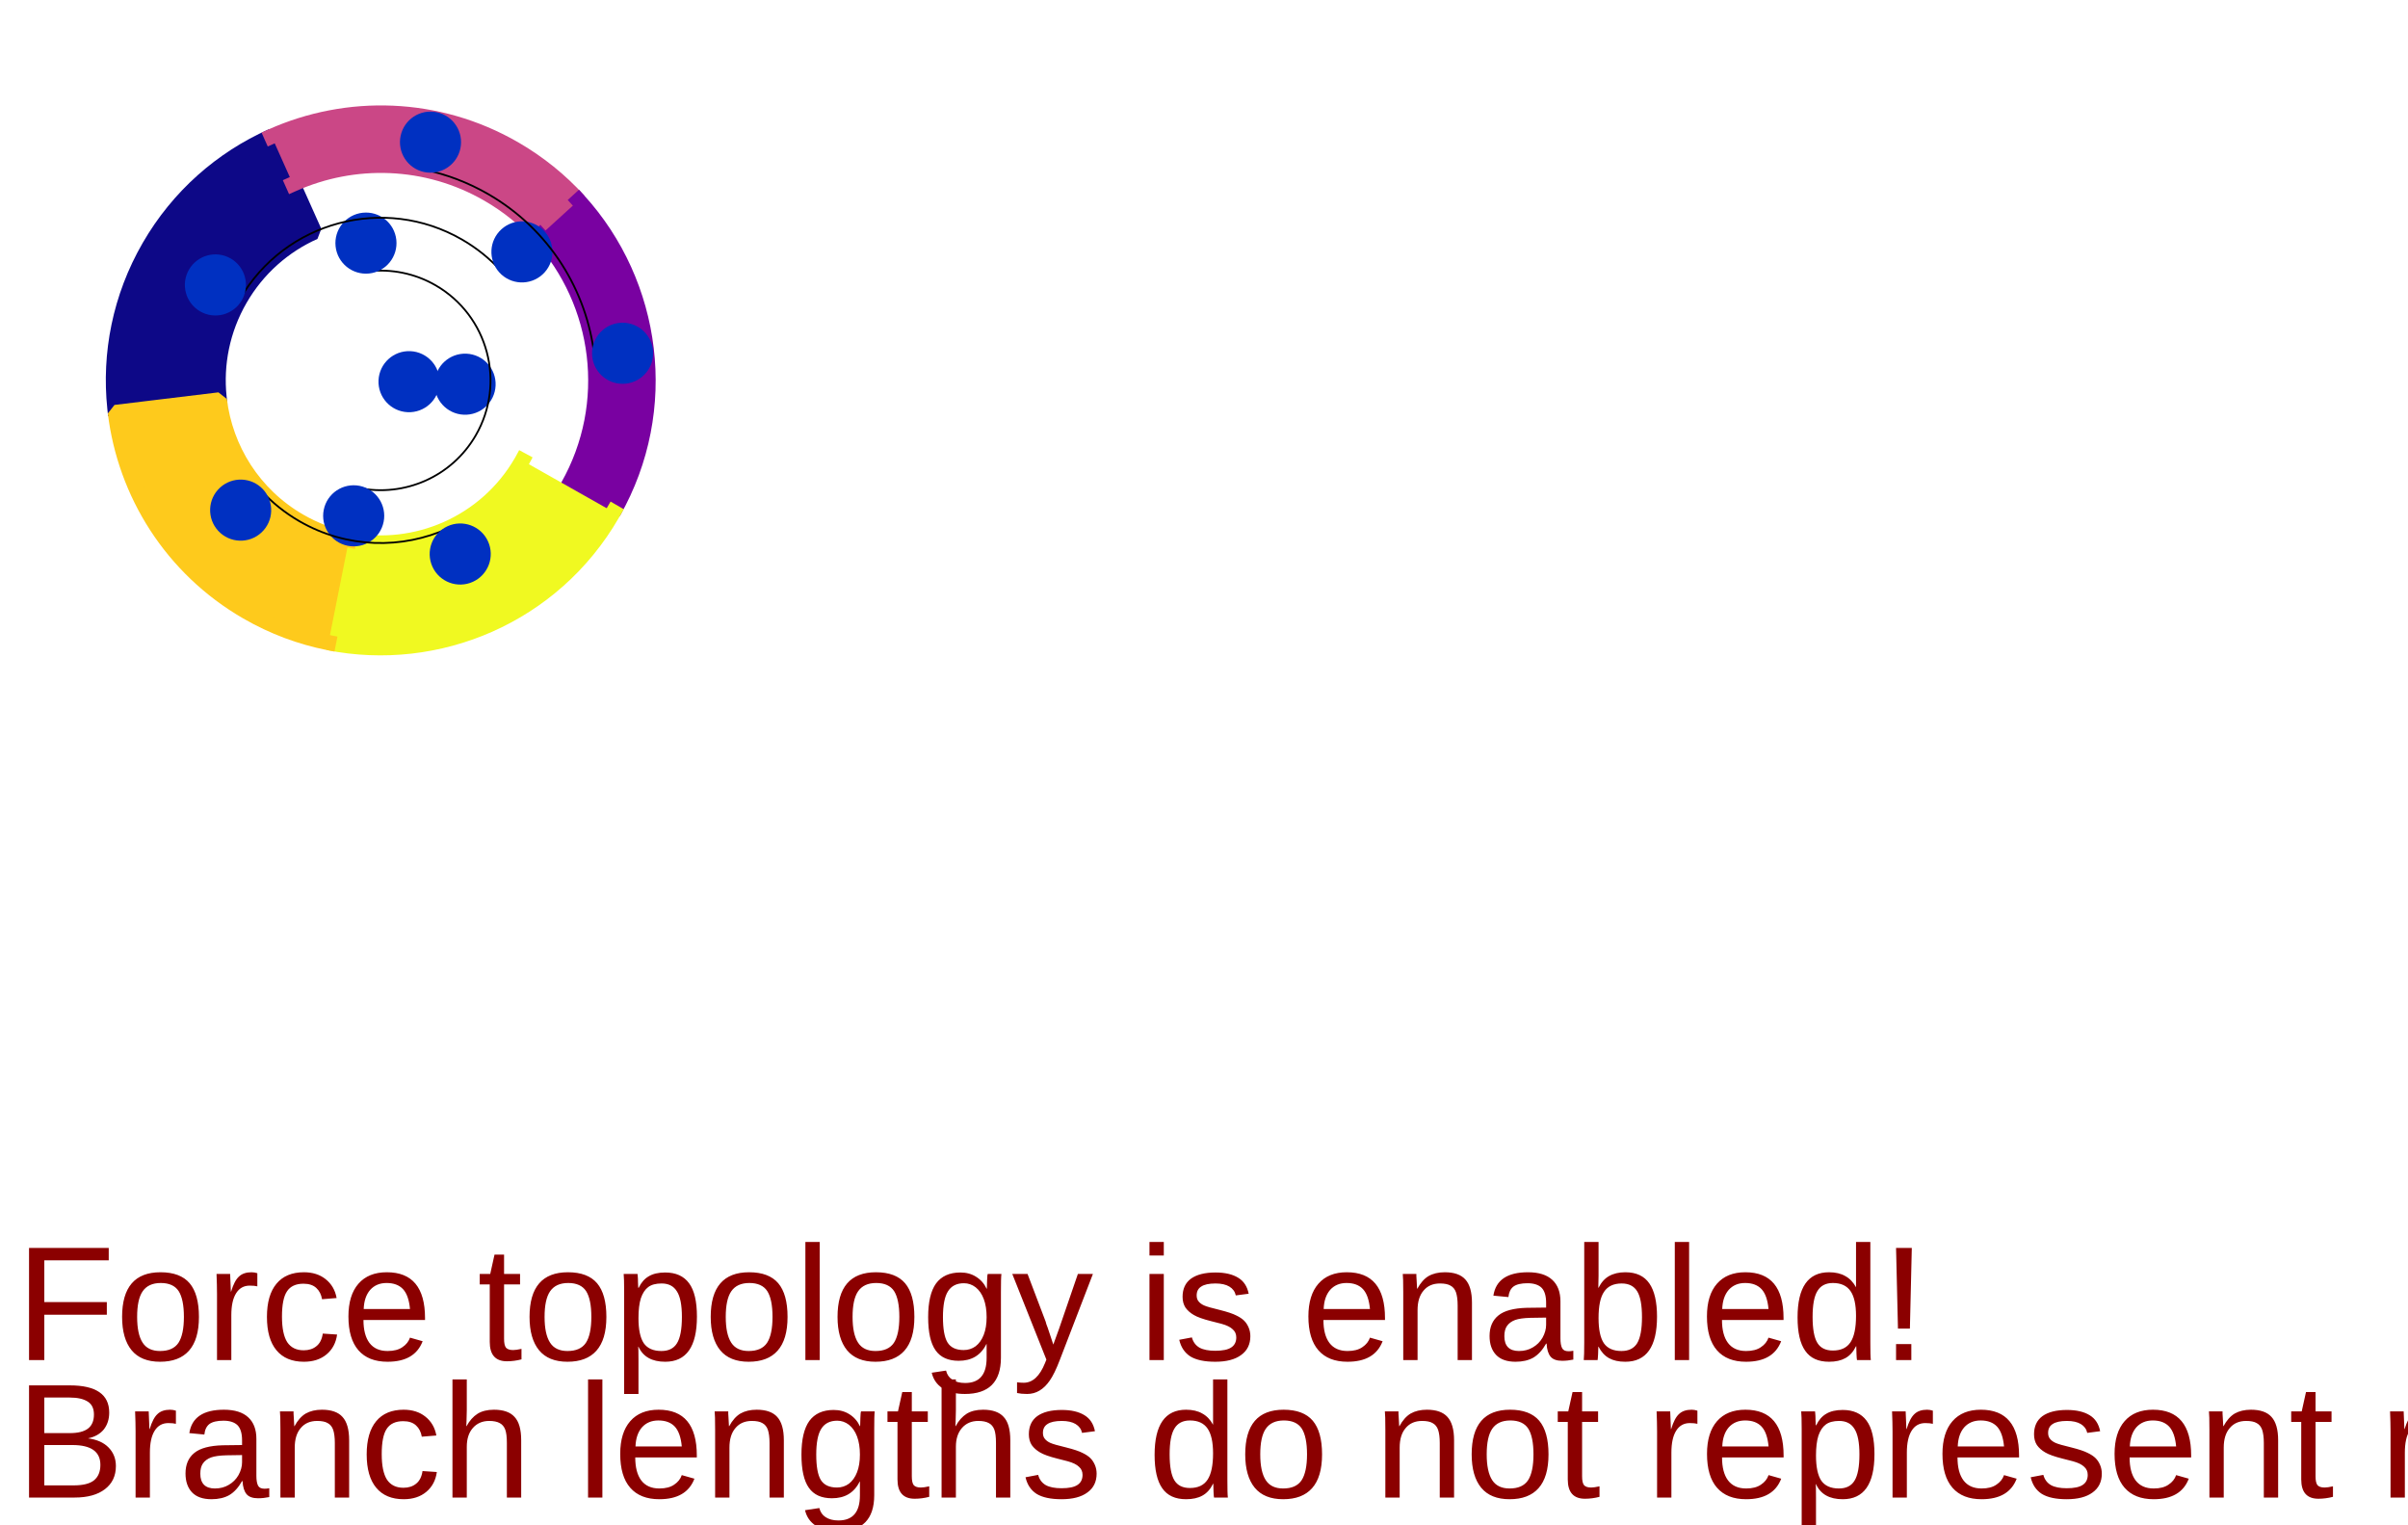
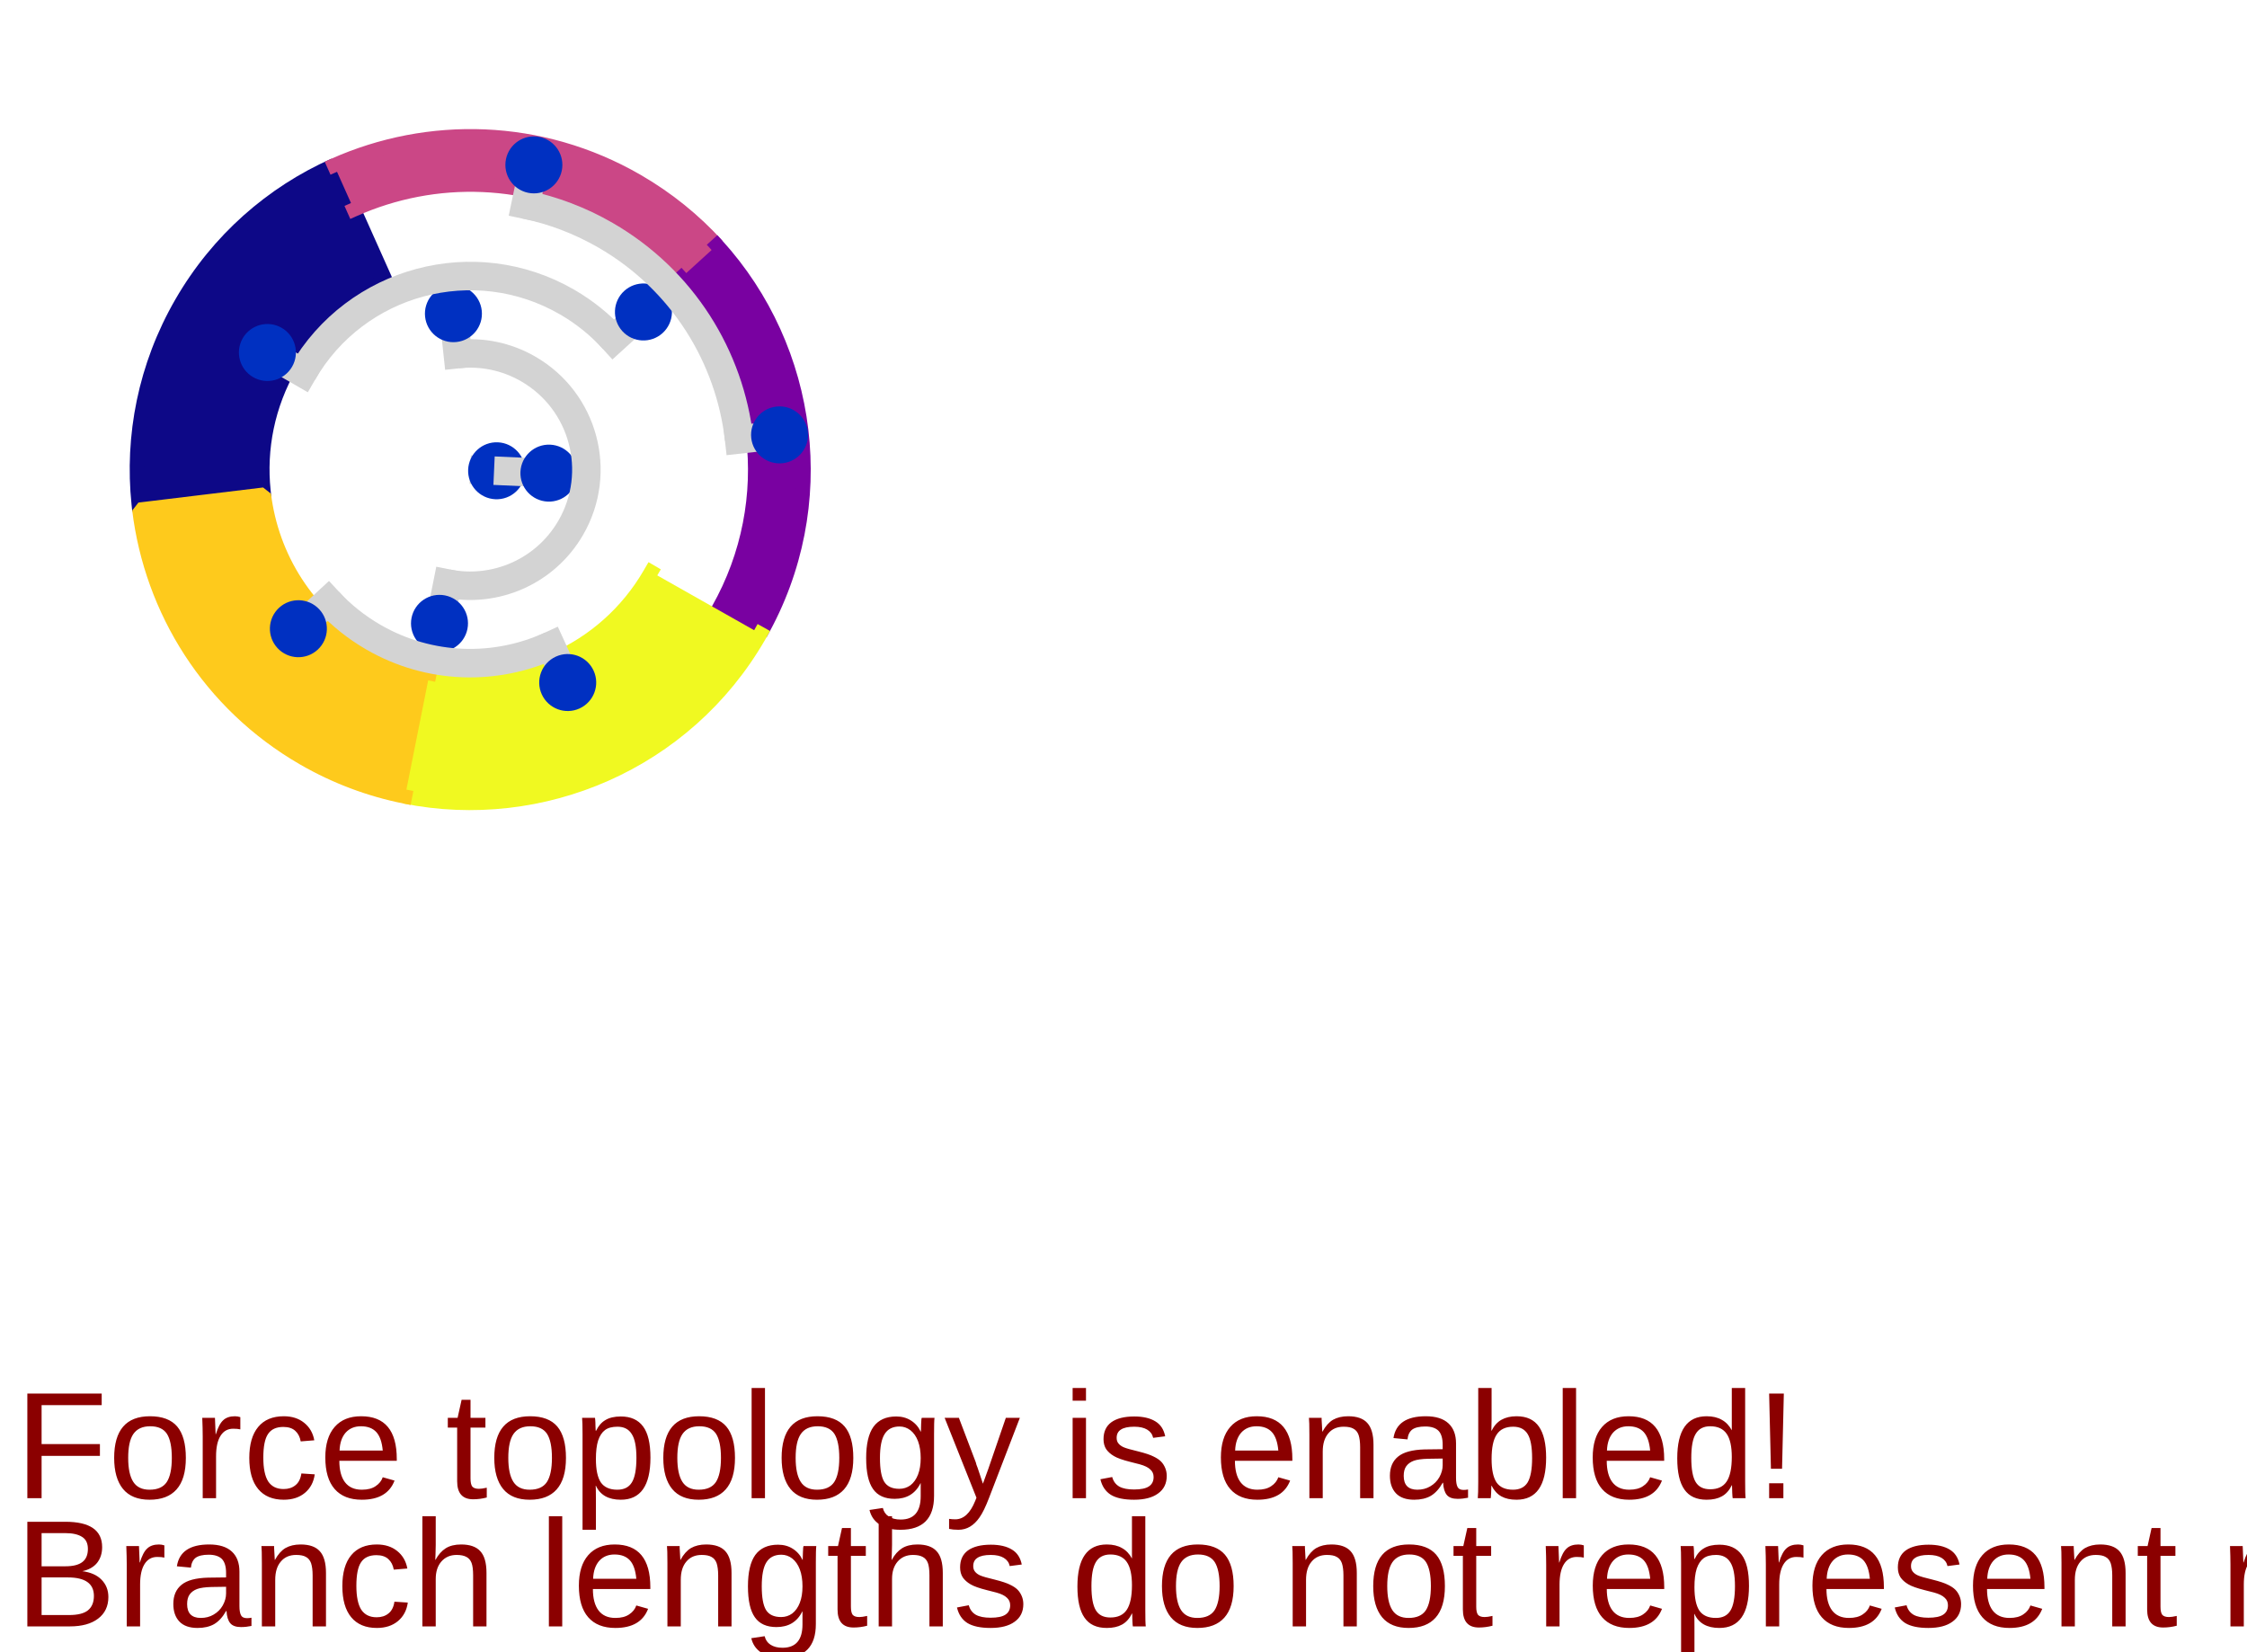
- <svg xmlns="http://www.w3.org/2000/svg" width="352.778mm" height="223.308mm" viewBox="0 0 1000 633.211" version="1.2" baseProfile="tiny">
+ <svg xmlns="http://www.w3.org/2000/svg" width="352.778mm" height="259.292mm" viewBox="0 0 1000 735.414" version="1.2" baseProfile="tiny">
  <defs> </defs>
  <g fill="none" stroke="black" stroke-width="1" fill-rule="evenodd" stroke-linecap="square" stroke-linejoin="bevel">
    <g fill="none" stroke="none" transform="matrix(6.34417,0,0,6.34417,0,0)" font-family=".AppleSystemUIFont" font-size="13pt" font-weight="400" font-style="normal">
-       <rect x="0" y="0" width="49.81" height="99.81" />
+       <rect x="0" y="0" width="65.92" height="115.92" />
    </g>
-     <g fill="none" stroke="none" transform="matrix(-5.49421,-3.17209,3.17209,-5.49421,158.001,158.001)" font-family=".AppleSystemUIFont" font-size="13pt" font-weight="400" font-style="normal">
-       <rect x="-17.5" y="-17.5" width="34.999" height="34.999" />
+     <g fill="none" stroke="none" transform="matrix(-5.49421,-3.17209,3.17209,-5.49421,209.103,209.103)" font-family=".AppleSystemUIFont" font-size="13pt" font-weight="400" font-style="normal">
+       <rect x="-23.396" y="-23.396" width="46.792" height="46.792" />
    </g>
-     <g fill="#0d0887" fill-opacity="1" stroke="#0d0887" stroke-opacity="1" stroke-width="1" stroke-linecap="square" stroke-linejoin="bevel" transform="matrix(-5.49421,-3.17209,3.17209,-5.49421,158.001,158.001)" font-family=".AppleSystemUIFont" font-size="13pt" font-weight="400" font-style="normal">
-       <path vector-effect="none" fill-rule="evenodd" d="M14.176,-10.262 C16.267,-7.379 17.5,-3.834 17.5,0 C17.5,3.834 16.267,7.379 14.176,10.262 L8.625,6.244 C9.897,4.49 10.647,2.332 10.647,0 C10.647,-2.332 9.897,-4.49 8.625,-6.244 " />
+     <g fill="#0d0887" fill-opacity="1" stroke="#0d0887" stroke-opacity="1" stroke-width="1" stroke-linecap="square" stroke-linejoin="bevel" transform="matrix(-5.49421,-3.17209,3.17209,-5.49421,209.103,209.103)" font-family=".AppleSystemUIFont" font-size="13pt" font-weight="400" font-style="normal">
+       <path vector-effect="none" fill-rule="evenodd" d="M18.953,-13.72 C21.748,-9.866 23.396,-5.125 23.396,0 C23.396,5.125 21.748,9.866 18.953,13.72 L11.814,8.552 C13.556,6.15 14.584,3.195 14.584,0 C14.584,-3.195 13.556,-6.15 11.814,-8.552 " />
    </g>
-     <g fill="#cb4786" fill-opacity="1" stroke="#cb4786" stroke-opacity="1" stroke-width="1" stroke-linecap="square" stroke-linejoin="bevel" transform="matrix(-5.49421,-3.17209,3.17209,-5.49421,158.001,158.001)" font-family=".AppleSystemUIFont" font-size="13pt" font-weight="400" font-style="normal">
-       <path vector-effect="none" fill-rule="evenodd" d="M14.176,10.262 C10.996,14.648 5.831,17.5 0,17.5 C-1.858,17.5 -3.648,17.21 -5.325,16.675 L-4.284,13.418 C-2.933,13.848 -1.494,14.081 0,14.081 C4.692,14.081 8.848,11.786 11.407,8.257 " />
+     <g fill="#cb4786" fill-opacity="1" stroke="#cb4786" stroke-opacity="1" stroke-width="1" stroke-linecap="square" stroke-linejoin="bevel" transform="matrix(-5.49421,-3.17209,3.17209,-5.49421,209.103,209.103)" font-family=".AppleSystemUIFont" font-size="13pt" font-weight="400" font-style="normal">
+       <path vector-effect="none" fill-rule="evenodd" d="M18.953,13.72 C14.701,19.583 7.796,23.396 0,23.396 C-2.484,23.396 -4.878,23.009 -7.119,22.294 L-6.084,19.052 C-4.165,19.664 -2.121,19.994 0,19.994 C6.662,19.994 12.564,16.735 16.197,11.725 " />
    </g>
-     <g fill="#7901a1" fill-opacity="1" stroke="#7901a1" stroke-opacity="1" stroke-width="1" stroke-linecap="square" stroke-linejoin="bevel" transform="matrix(-5.49421,-3.17209,3.17209,-5.49421,158.001,158.001)" font-family=".AppleSystemUIFont" font-size="13pt" font-weight="400" font-style="normal">
-       <path vector-effect="none" fill-rule="evenodd" d="M-5.325,16.675 C-12.341,14.434 -17.433,7.893 -17.499,0.154 L-14.081,0.124 C-14.027,6.353 -9.929,11.617 -4.284,13.418 " />
+     <g fill="#7901a1" fill-opacity="1" stroke="#7901a1" stroke-opacity="1" stroke-width="1" stroke-linecap="square" stroke-linejoin="bevel" transform="matrix(-5.49421,-3.17209,3.17209,-5.49421,209.103,209.103)" font-family=".AppleSystemUIFont" font-size="13pt" font-weight="400" font-style="normal">
+       <path vector-effect="none" fill-rule="evenodd" d="M-7.119,22.294 C-16.5,19.298 -23.307,10.553 -23.395,0.205 L-19.993,0.175 C-19.917,9.02 -14.098,16.494 -6.084,19.052 " />
    </g>
-     <g fill="#f0f921" fill-opacity="1" stroke="#f0f921" stroke-opacity="1" stroke-width="1" stroke-linecap="square" stroke-linejoin="bevel" transform="matrix(-5.49421,-3.17209,3.17209,-5.49421,158.001,158.001)" font-family=".AppleSystemUIFont" font-size="13pt" font-weight="400" font-style="normal">
-       <path vector-effect="none" fill-rule="evenodd" d="M-17.499,0.154 C-17.499,0.102 -17.5,0.051 -17.5,0 C-17.5,-7.701 -12.525,-14.24 -5.618,-16.578 L-3.418,-10.086 C-7.622,-8.662 -10.647,-4.684 -10.647,0 C-10.647,0.031 -10.647,0.062 -10.646,0.093 " />
+     <g fill="#f0f921" fill-opacity="1" stroke="#f0f921" stroke-opacity="1" stroke-width="1" stroke-linecap="square" stroke-linejoin="bevel" transform="matrix(-5.49421,-3.17209,3.17209,-5.49421,209.103,209.103)" font-family=".AppleSystemUIFont" font-size="13pt" font-weight="400" font-style="normal">
+       <path vector-effect="none" fill-rule="evenodd" d="M-23.395,0.205 C-23.396,0.136 -23.396,0.068 -23.396,0 C-23.396,-10.296 -16.746,-19.038 -7.511,-22.164 L-4.682,-13.816 C-10.44,-11.865 -14.584,-6.417 -14.584,0 C-14.584,0.043 -14.583,0.085 -14.583,0.128 " />
    </g>
-     <g fill="#feca1c" fill-opacity="1" stroke="#feca1c" stroke-opacity="1" stroke-width="1" stroke-linecap="square" stroke-linejoin="bevel" transform="matrix(-5.49421,-3.17209,3.17209,-5.49421,158.001,158.001)" font-family=".AppleSystemUIFont" font-size="13pt" font-weight="400" font-style="normal">
-       <path vector-effect="none" fill-rule="evenodd" d="M-5.618,-16.578 C-3.852,-17.176 -1.964,-17.5 0,-17.5 C5.722,-17.5 10.802,-14.754 13.995,-10.508 L8.515,-6.393 C6.572,-8.976 3.481,-10.647 0,-10.647 C-1.196,-10.647 -2.345,-10.45 -3.418,-10.086 " />
+     <g fill="#feca1c" fill-opacity="1" stroke="#feca1c" stroke-opacity="1" stroke-width="1" stroke-linecap="square" stroke-linejoin="bevel" transform="matrix(-5.49421,-3.17209,3.17209,-5.49421,209.103,209.103)" font-family=".AppleSystemUIFont" font-size="13pt" font-weight="400" font-style="normal">
+       <path vector-effect="none" fill-rule="evenodd" d="M-7.511,-22.164 C-5.15,-22.964 -2.626,-23.396 0,-23.396 C7.65,-23.396 14.442,-19.725 18.71,-14.049 L11.663,-8.757 C9.002,-12.295 4.768,-14.584 0,-14.584 C-1.638,-14.584 -3.212,-14.314 -4.682,-13.816 " />
    </g>
-     <g fill="none" stroke="#000000" stroke-opacity="1" stroke-width="1" stroke-linecap="butt" stroke-linejoin="bevel" transform="matrix(6.33777,0.285025,-0.285025,6.33777,158.429,148.495)" font-family=".AppleSystemUIFont" font-size="13pt" font-weight="400" font-style="normal">
-       <path vector-effect="non-scaling-stroke" fill-rule="evenodd" d="" />
+     <g fill="none" stroke="#d3d3d3" stroke-opacity="1" stroke-width="2" stroke-linecap="butt" stroke-linejoin="bevel" transform="matrix(6.33777,0.285025,-0.285025,6.33777,209.53,199.596)" font-family=".AppleSystemUIFont" font-size="13pt" font-weight="400" font-style="normal">
+       <path vector-effect="none" fill-rule="evenodd" d="" />
    </g>
-     <g fill="none" stroke="#000000" stroke-opacity="1" stroke-width="1" stroke-linecap="butt" stroke-linejoin="bevel" transform="matrix(6.33777,0.285025,-0.285025,6.33777,158.429,148.495)" font-family=".AppleSystemUIFont" font-size="13pt" font-weight="400" font-style="normal">
-       <polyline fill="none" vector-effect="non-scaling-stroke" points="0,1.5 0.354,1.5 " />
+     <g fill="none" stroke="#d3d3d3" stroke-opacity="1" stroke-width="2" stroke-linecap="butt" stroke-linejoin="bevel" transform="matrix(6.33777,0.285025,-0.285025,6.33777,209.53,199.596)" font-family=".AppleSystemUIFont" font-size="13pt" font-weight="400" font-style="normal">
+       <polyline fill="none" vector-effect="none" points="0,1.5 0.354,1.5 " />
    </g>
-     <g fill="#0030c1" fill-opacity="1" stroke="#0030c1" stroke-opacity="1" stroke-width="1" stroke-linecap="square" stroke-linejoin="bevel" transform="matrix(6.33777,0.285025,-0.285025,6.33777,160.673,148.596)" font-family=".AppleSystemUIFont" font-size="13pt" font-weight="400" font-style="normal">
+     <g fill="#0030c1" fill-opacity="1" stroke="#0030c1" stroke-opacity="1" stroke-width="1" stroke-linecap="square" stroke-linejoin="bevel" transform="matrix(6.33777,0.285025,-0.285025,6.33777,211.775,199.697)" font-family=".AppleSystemUIFont" font-size="13pt" font-weight="400" font-style="normal">
      <circle cx="1.5" cy="1.5" r="1.5" />
    </g>
-     <g fill="none" stroke="#000000" stroke-opacity="1" stroke-width="1" stroke-linecap="butt" stroke-linejoin="bevel" transform="matrix(6.33777,0.285025,-0.285025,6.33777,181.715,149.542)" font-family=".AppleSystemUIFont" font-size="13pt" font-weight="400" font-style="normal">
-       <polyline fill="none" vector-effect="non-scaling-stroke" points="0,1.5 0.354,1.5 " />
+     <g fill="none" stroke="#d3d3d3" stroke-opacity="1" stroke-width="2" stroke-linecap="butt" stroke-linejoin="bevel" transform="matrix(6.33777,0.285025,-0.285025,6.33777,232.817,200.643)" font-family=".AppleSystemUIFont" font-size="13pt" font-weight="400" font-style="normal">
+       <polyline fill="none" vector-effect="none" points="-2,1.5 0.354,1.5 " />
    </g>
-     <g fill="#0030c1" fill-opacity="1" stroke="#0030c1" stroke-opacity="1" stroke-width="1" stroke-linecap="square" stroke-linejoin="bevel" transform="matrix(6.33777,0.285025,-0.285025,6.33777,183.96,149.643)" font-family=".AppleSystemUIFont" font-size="13pt" font-weight="400" font-style="normal">
+     <g fill="#0030c1" fill-opacity="1" stroke="#0030c1" stroke-opacity="1" stroke-width="1" stroke-linecap="square" stroke-linejoin="bevel" transform="matrix(6.33777,0.285025,-0.285025,6.33777,235.061,200.744)" font-family=".AppleSystemUIFont" font-size="13pt" font-weight="400" font-style="normal">
      <circle cx="1.5" cy="1.5" r="1.5" />
    </g>
-     <g fill="none" stroke="#000000" stroke-opacity="1" stroke-width="1" stroke-linecap="butt" stroke-linejoin="bevel" transform="matrix(-5.49421,-3.17209,3.17209,-5.49421,158.001,158.001)" font-family=".AppleSystemUIFont" font-size="13pt" font-weight="400" font-style="normal">
-       <path vector-effect="non-scaling-stroke" fill-rule="evenodd" d="M-2.307,-6.808 C-5.145,-5.847 -7.187,-3.162 -7.187,0 C-7.187,3.969 -3.969,7.187 0,7.187 C1.586,7.187 3.051,6.673 4.24,5.803 " />
+     <g fill="none" stroke="#d3d3d3" stroke-opacity="1" stroke-width="2" stroke-linecap="butt" stroke-linejoin="bevel" transform="matrix(-5.49421,-3.17209,3.17209,-5.49421,209.103,209.103)" font-family=".AppleSystemUIFont" font-size="13pt" font-weight="400" font-style="normal">
+       <path vector-effect="none" fill-rule="evenodd" d="M-2.617,-7.723 C-5.836,-6.633 -8.152,-3.587 -8.152,0 C-8.152,4.502 -4.502,8.152 0,8.152 C1.799,8.152 3.461,7.57 4.809,6.583 " />
    </g>
-     <g fill="none" stroke="#000000" stroke-opacity="1" stroke-width="1" stroke-linecap="butt" stroke-linejoin="bevel" transform="matrix(-0.679662,-6.30766,6.30766,-0.679662,143.655,113.69)" font-family=".AppleSystemUIFont" font-size="13pt" font-weight="400" font-style="normal">
-       <polyline fill="none" vector-effect="non-scaling-stroke" points="0,1.5 0.354,1.5 " />
+     <g fill="none" stroke="#d3d3d3" stroke-opacity="1" stroke-width="2" stroke-linecap="butt" stroke-linejoin="bevel" transform="matrix(-0.679662,-6.30766,6.30766,-0.679662,193.421,152.394)" font-family=".AppleSystemUIFont" font-size="13pt" font-weight="400" font-style="normal">
+       <polyline fill="none" vector-effect="none" points="-2,1.5 0.354,1.5 " />
    </g>
-     <g fill="#0030c1" fill-opacity="1" stroke="#0030c1" stroke-opacity="1" stroke-width="1" stroke-linecap="square" stroke-linejoin="bevel" transform="matrix(-0.679662,-6.30766,6.30766,-0.679662,143.415,111.457)" font-family=".AppleSystemUIFont" font-size="13pt" font-weight="400" font-style="normal">
+     <g fill="#0030c1" fill-opacity="1" stroke="#0030c1" stroke-opacity="1" stroke-width="1" stroke-linecap="square" stroke-linejoin="bevel" transform="matrix(-0.679662,-6.30766,6.30766,-0.679662,193.18,150.161)" font-family=".AppleSystemUIFont" font-size="13pt" font-weight="400" font-style="normal">
      <circle cx="1.5" cy="1.5" r="1.5" />
    </g>
-     <g fill="none" stroke="#000000" stroke-opacity="1" stroke-width="1" stroke-linecap="butt" stroke-linejoin="bevel" transform="matrix(-5.49421,-3.17209,3.17209,-5.49421,158.001,158.001)" font-family=".AppleSystemUIFont" font-size="13pt" font-weight="400" font-style="normal">
-       <path vector-effect="non-scaling-stroke" fill-rule="evenodd" d="M-3.24,10.145 C-2.218,10.471 -1.13,10.647 0,10.647 C5.88,10.647 10.647,5.88 10.647,0 " />
+     <g fill="none" stroke="#d3d3d3" stroke-opacity="1" stroke-width="2" stroke-linecap="butt" stroke-linejoin="bevel" transform="matrix(-5.49421,-3.17209,3.17209,-5.49421,209.103,209.103)" font-family=".AppleSystemUIFont" font-size="13pt" font-weight="400" font-style="normal">
+       <path vector-effect="none" fill-rule="evenodd" d="M-4.133,12.943 C-2.83,13.359 -1.441,13.584 0,13.584 C7.502,13.584 13.584,7.502 13.584,0 " />
    </g>
-     <g fill="none" stroke="#000000" stroke-opacity="1" stroke-width="1" stroke-linecap="butt" stroke-linejoin="bevel" transform="matrix(-5.49421,-3.17209,3.17209,-5.49421,94.7468,132.47)" font-family=".AppleSystemUIFont" font-size="13pt" font-weight="400" font-style="normal">
-       <polyline fill="none" vector-effect="non-scaling-stroke" points="0,1.5 0.354,1.5 " />
+     <g fill="none" stroke="#d3d3d3" stroke-opacity="1" stroke-width="2" stroke-linecap="butt" stroke-linejoin="bevel" transform="matrix(-5.49421,-3.17209,3.17209,-5.49421,124.22,171.084)" font-family=".AppleSystemUIFont" font-size="13pt" font-weight="400" font-style="normal">
+       <polyline fill="none" vector-effect="none" points="-2,1.5 0.354,1.5 " />
    </g>
-     <g fill="#0030c1" fill-opacity="1" stroke="#0030c1" stroke-opacity="1" stroke-width="1" stroke-linecap="square" stroke-linejoin="bevel" transform="matrix(-5.49421,-3.17209,3.17209,-5.49421,92.8013,131.347)" font-family=".AppleSystemUIFont" font-size="13pt" font-weight="400" font-style="normal">
+     <g fill="#0030c1" fill-opacity="1" stroke="#0030c1" stroke-opacity="1" stroke-width="1" stroke-linecap="square" stroke-linejoin="bevel" transform="matrix(-5.49421,-3.17209,3.17209,-5.49421,122.274,169.961)" font-family=".AppleSystemUIFont" font-size="13pt" font-weight="400" font-style="normal">
      <circle cx="1.5" cy="1.5" r="1.5" />
    </g>
-     <g fill="none" stroke="#000000" stroke-opacity="1" stroke-width="1" stroke-linecap="butt" stroke-linejoin="bevel" transform="matrix(4.69235,-4.26971,4.26971,4.69235,201.556,105.504)" font-family=".AppleSystemUIFont" font-size="13pt" font-weight="400" font-style="normal">
-       <polyline fill="none" vector-effect="non-scaling-stroke" points="0,1.5 0.354,1.5 " />
+     <g fill="none" stroke="#d3d3d3" stroke-opacity="1" stroke-width="2" stroke-linecap="butt" stroke-linejoin="bevel" transform="matrix(4.69235,-4.26971,4.26971,4.69235,271.129,139.797)" font-family=".AppleSystemUIFont" font-size="13pt" font-weight="400" font-style="normal">
+       <polyline fill="none" vector-effect="none" points="-2,1.5 0.354,1.5 " />
    </g>
-     <g fill="#0030c1" fill-opacity="1" stroke="#0030c1" stroke-opacity="1" stroke-width="1" stroke-linecap="square" stroke-linejoin="bevel" transform="matrix(4.69235,-4.26971,4.26971,4.69235,203.217,103.992)" font-family=".AppleSystemUIFont" font-size="13pt" font-weight="400" font-style="normal">
+     <g fill="#0030c1" fill-opacity="1" stroke="#0030c1" stroke-opacity="1" stroke-width="1" stroke-linecap="square" stroke-linejoin="bevel" transform="matrix(4.69235,-4.26971,4.26971,4.69235,272.791,138.285)" font-family=".AppleSystemUIFont" font-size="13pt" font-weight="400" font-style="normal">
      <circle cx="1.5" cy="1.5" r="1.5" />
    </g>
-     <g fill="none" stroke="#000000" stroke-opacity="1" stroke-width="1" stroke-linecap="butt" stroke-linejoin="bevel" transform="matrix(-5.49421,-3.17209,3.17209,-5.49421,158.001,158.001)" font-family=".AppleSystemUIFont" font-size="13pt" font-weight="400" font-style="normal">
-       <path vector-effect="non-scaling-stroke" fill-rule="evenodd" d="M-11.334,8.357 C-8.77,11.829 -4.648,14.081 0,14.081 C1.538,14.081 3.019,13.835 4.404,13.379 " />
+     <g fill="none" stroke="#d3d3d3" stroke-opacity="1" stroke-width="2" stroke-linecap="butt" stroke-linejoin="bevel" transform="matrix(-5.49421,-3.17209,3.17209,-5.49421,209.103,209.103)" font-family=".AppleSystemUIFont" font-size="13pt" font-weight="400" font-style="normal">
+       <path vector-effect="none" fill-rule="evenodd" d="M-15.289,11.273 C-11.83,15.956 -6.27,18.994 0,18.994 C2.075,18.994 4.072,18.661 5.941,18.046 " />
    </g>
-     <g fill="none" stroke="#000000" stroke-opacity="1" stroke-width="1" stroke-linecap="butt" stroke-linejoin="bevel" transform="matrix(1.29736,-6.2101,6.2101,1.29736,166.954,68.61)" font-family=".AppleSystemUIFont" font-size="13pt" font-weight="400" font-style="normal">
-       <polyline fill="none" vector-effect="non-scaling-stroke" points="0,1.5 0.354,1.5 " />
+     <g fill="none" stroke="#d3d3d3" stroke-opacity="1" stroke-width="2" stroke-linecap="butt" stroke-linejoin="bevel" transform="matrix(1.29736,-6.2101,6.2101,1.29736,225.727,82.9921)" font-family=".AppleSystemUIFont" font-size="13pt" font-weight="400" font-style="normal">
+       <polyline fill="none" vector-effect="none" points="-2,1.5 0.354,1.5 " />
    </g>
-     <g fill="#0030c1" fill-opacity="1" stroke="#0030c1" stroke-opacity="1" stroke-width="1" stroke-linecap="square" stroke-linejoin="bevel" transform="matrix(1.29736,-6.2101,6.2101,1.29736,167.414,66.411)" font-family=".AppleSystemUIFont" font-size="13pt" font-weight="400" font-style="normal">
+     <g fill="#0030c1" fill-opacity="1" stroke="#0030c1" stroke-opacity="1" stroke-width="1" stroke-linecap="square" stroke-linejoin="bevel" transform="matrix(1.29736,-6.2101,6.2101,1.29736,226.187,80.7931)" font-family=".AppleSystemUIFont" font-size="13pt" font-weight="400" font-style="normal">
      <circle cx="1.5" cy="1.5" r="1.5" />
    </g>
-     <g fill="none" stroke="#000000" stroke-opacity="1" stroke-width="1" stroke-linecap="butt" stroke-linejoin="bevel" transform="matrix(6.30463,-0.707178,0.707178,6.30463,245.717,138.587)" font-family=".AppleSystemUIFont" font-size="13pt" font-weight="400" font-style="normal">
-       <polyline fill="none" vector-effect="non-scaling-stroke" points="0,1.5 0.354,1.5 " />
+     <g fill="none" stroke="#d3d3d3" stroke-opacity="1" stroke-width="2" stroke-linecap="butt" stroke-linejoin="bevel" transform="matrix(6.30463,-0.707178,0.707178,6.30463,334.097,185.507)" font-family=".AppleSystemUIFont" font-size="13pt" font-weight="400" font-style="normal">
+       <polyline fill="none" vector-effect="none" points="-2,1.5 0.354,1.5 " />
    </g>
-     <g fill="#0030c1" fill-opacity="1" stroke="#0030c1" stroke-opacity="1" stroke-width="1" stroke-linecap="square" stroke-linejoin="bevel" transform="matrix(6.30463,-0.707178,0.707178,6.30463,247.95,138.336)" font-family=".AppleSystemUIFont" font-size="13pt" font-weight="400" font-style="normal">
+     <g fill="#0030c1" fill-opacity="1" stroke="#0030c1" stroke-opacity="1" stroke-width="1" stroke-linecap="square" stroke-linejoin="bevel" transform="matrix(6.30463,-0.707178,0.707178,6.30463,336.329,185.256)" font-family=".AppleSystemUIFont" font-size="13pt" font-weight="400" font-style="normal">
      <circle cx="1.5" cy="1.5" r="1.5" />
    </g>
-     <g fill="none" stroke="#000000" stroke-opacity="1" stroke-width="1" stroke-linecap="butt" stroke-linejoin="bevel" transform="matrix(-1.24312,6.22119,-6.22119,-1.24312,158.399,204.575)" font-family=".AppleSystemUIFont" font-size="13pt" font-weight="400" font-style="normal">
-       <polyline fill="none" vector-effect="non-scaling-stroke" points="0,1.5 0.354,1.5 " />
+     <g fill="none" stroke="#d3d3d3" stroke-opacity="1" stroke-width="2" stroke-linecap="butt" stroke-linejoin="bevel" transform="matrix(-1.24312,6.22119,-6.22119,-1.24312,207.058,267.904)" font-family=".AppleSystemUIFont" font-size="13pt" font-weight="400" font-style="normal">
+       <polyline fill="none" vector-effect="none" points="-2,1.5 0.354,1.5 " />
    </g>
-     <g fill="#0030c1" fill-opacity="1" stroke="#0030c1" stroke-opacity="1" stroke-width="1" stroke-linecap="square" stroke-linejoin="bevel" transform="matrix(-1.24312,6.22119,-6.22119,-1.24312,157.959,206.778)" font-family=".AppleSystemUIFont" font-size="13pt" font-weight="400" font-style="normal">
+     <g fill="#0030c1" fill-opacity="1" stroke="#0030c1" stroke-opacity="1" stroke-width="1" stroke-linecap="square" stroke-linejoin="bevel" transform="matrix(-1.24312,6.22119,-6.22119,-1.24312,206.617,270.107)" font-family=".AppleSystemUIFont" font-size="13pt" font-weight="400" font-style="normal">
      <circle cx="1.5" cy="1.5" r="1.5" />
    </g>
-     <g fill="none" stroke="#000000" stroke-opacity="1" stroke-width="1" stroke-linecap="butt" stroke-linejoin="bevel" transform="matrix(-5.49421,-3.17209,3.17209,-5.49421,158.001,158.001)" font-family=".AppleSystemUIFont" font-size="13pt" font-weight="400" font-style="normal">
-       <path vector-effect="non-scaling-stroke" fill-rule="evenodd" d="M3.151,-10.173 C2.155,-10.481 1.097,-10.647 0,-10.647 C-3.581,-10.647 -6.749,-8.879 -8.679,-6.168 " />
+     <g fill="none" stroke="#d3d3d3" stroke-opacity="1" stroke-width="2" stroke-linecap="butt" stroke-linejoin="bevel" transform="matrix(-5.49421,-3.17209,3.17209,-5.49421,209.103,209.103)" font-family=".AppleSystemUIFont" font-size="13pt" font-weight="400" font-style="normal">
+       <path vector-effect="none" fill-rule="evenodd" d="M4.02,-12.979 C2.75,-13.372 1.4,-13.584 0,-13.584 C-4.569,-13.584 -8.611,-11.328 -11.073,-7.869 " />
    </g>
-     <g fill="none" stroke="#000000" stroke-opacity="1" stroke-width="1" stroke-linecap="butt" stroke-linejoin="bevel" transform="matrix(2.64096,5.76835,-5.76835,2.64096,194.772,215.455)" font-family=".AppleSystemUIFont" font-size="13pt" font-weight="400" font-style="normal">
-       <polyline fill="none" vector-effect="non-scaling-stroke" points="0,1.5 0.354,1.5 " />
+     <g fill="none" stroke="#d3d3d3" stroke-opacity="1" stroke-width="2" stroke-linecap="butt" stroke-linejoin="bevel" transform="matrix(2.64096,5.76835,-5.76835,2.64096,256.27,289.264)" font-family=".AppleSystemUIFont" font-size="13pt" font-weight="400" font-style="normal">
+       <polyline fill="none" vector-effect="none" points="-2,1.5 0.354,1.5 " />
    </g>
-     <g fill="#0030c1" fill-opacity="1" stroke="#0030c1" stroke-opacity="1" stroke-width="1" stroke-linecap="square" stroke-linejoin="bevel" transform="matrix(2.64096,5.76835,-5.76835,2.64096,195.707,217.498)" font-family=".AppleSystemUIFont" font-size="13pt" font-weight="400" font-style="normal">
+     <g fill="#0030c1" fill-opacity="1" stroke="#0030c1" stroke-opacity="1" stroke-width="1" stroke-linecap="square" stroke-linejoin="bevel" transform="matrix(2.64096,5.76835,-5.76835,2.64096,257.205,291.307)" font-family=".AppleSystemUIFont" font-size="13pt" font-weight="400" font-style="normal">
      <circle cx="1.5" cy="1.5" r="1.5" />
    </g>
-     <g fill="none" stroke="#000000" stroke-opacity="1" stroke-width="1" stroke-linecap="butt" stroke-linejoin="bevel" transform="matrix(-4.65491,4.31049,-4.31049,-4.65491,114.907,210.877)" font-family=".AppleSystemUIFont" font-size="13pt" font-weight="400" font-style="normal">
-       <polyline fill="none" vector-effect="non-scaling-stroke" points="0,1.5 0.354,1.5 " />
+     <g fill="none" stroke="#d3d3d3" stroke-opacity="1" stroke-width="2" stroke-linecap="butt" stroke-linejoin="bevel" transform="matrix(-4.65491,4.31049,-4.31049,-4.65491,147.684,278.948)" font-family=".AppleSystemUIFont" font-size="13pt" font-weight="400" font-style="normal">
+       <polyline fill="none" vector-effect="none" points="-2,1.5 0.354,1.5 " />
    </g>
-     <g fill="#0030c1" fill-opacity="1" stroke="#0030c1" stroke-opacity="1" stroke-width="1" stroke-linecap="square" stroke-linejoin="bevel" transform="matrix(-4.65491,4.31049,-4.31049,-4.65491,113.258,212.404)" font-family=".AppleSystemUIFont" font-size="13pt" font-weight="400" font-style="normal">
+     <g fill="#0030c1" fill-opacity="1" stroke="#0030c1" stroke-opacity="1" stroke-width="1" stroke-linecap="square" stroke-linejoin="bevel" transform="matrix(-4.65491,4.31049,-4.31049,-4.65491,146.035,280.474)" font-family=".AppleSystemUIFont" font-size="13pt" font-weight="400" font-style="normal">
      <circle cx="1.5" cy="1.5" r="1.5" />
    </g>
-     <g fill="none" stroke="#8b0000" stroke-opacity="1" stroke-width="1" stroke-linecap="square" stroke-linejoin="bevel" transform="matrix(6.34417,0,0,6.34417,6.34417,519.016)" font-family="Arial" font-size="8pt" font-weight="400" font-style="normal">
+     <g fill="none" stroke="#8b0000" stroke-opacity="1" stroke-width="1" stroke-linecap="square" stroke-linejoin="bevel" transform="matrix(6.34417,0,0,6.34417,6.34417,621.219)" font-family="Arial" font-size="8pt" font-weight="400" font-style="normal">
      <text fill="#8b0000" fill-opacity="1" stroke="none" xml:space="preserve" x="0" y="7.234" font-family="Arial" font-size="8pt" font-weight="400" font-style="normal">Force topology is enabled!</text>
    </g>
-     <g fill="none" stroke="#8b0000" stroke-opacity="1" stroke-width="1" stroke-linecap="square" stroke-linejoin="bevel" transform="matrix(6.34417,0,0,6.34417,6.34417,519.016)" font-family="Arial" font-size="8pt" font-weight="400" font-style="normal">
+     <g fill="none" stroke="#8b0000" stroke-opacity="1" stroke-width="1" stroke-linecap="square" stroke-linejoin="bevel" transform="matrix(6.34417,0,0,6.34417,6.34417,621.219)" font-family="Arial" font-size="8pt" font-weight="400" font-style="normal">
      <text fill="#8b0000" fill-opacity="1" stroke="none" xml:space="preserve" x="0" y="16.234" font-family="Arial" font-size="8pt" font-weight="400" font-style="normal">Branch lengths do not represent real values.</text>
    </g>
  </g>
</svg>
